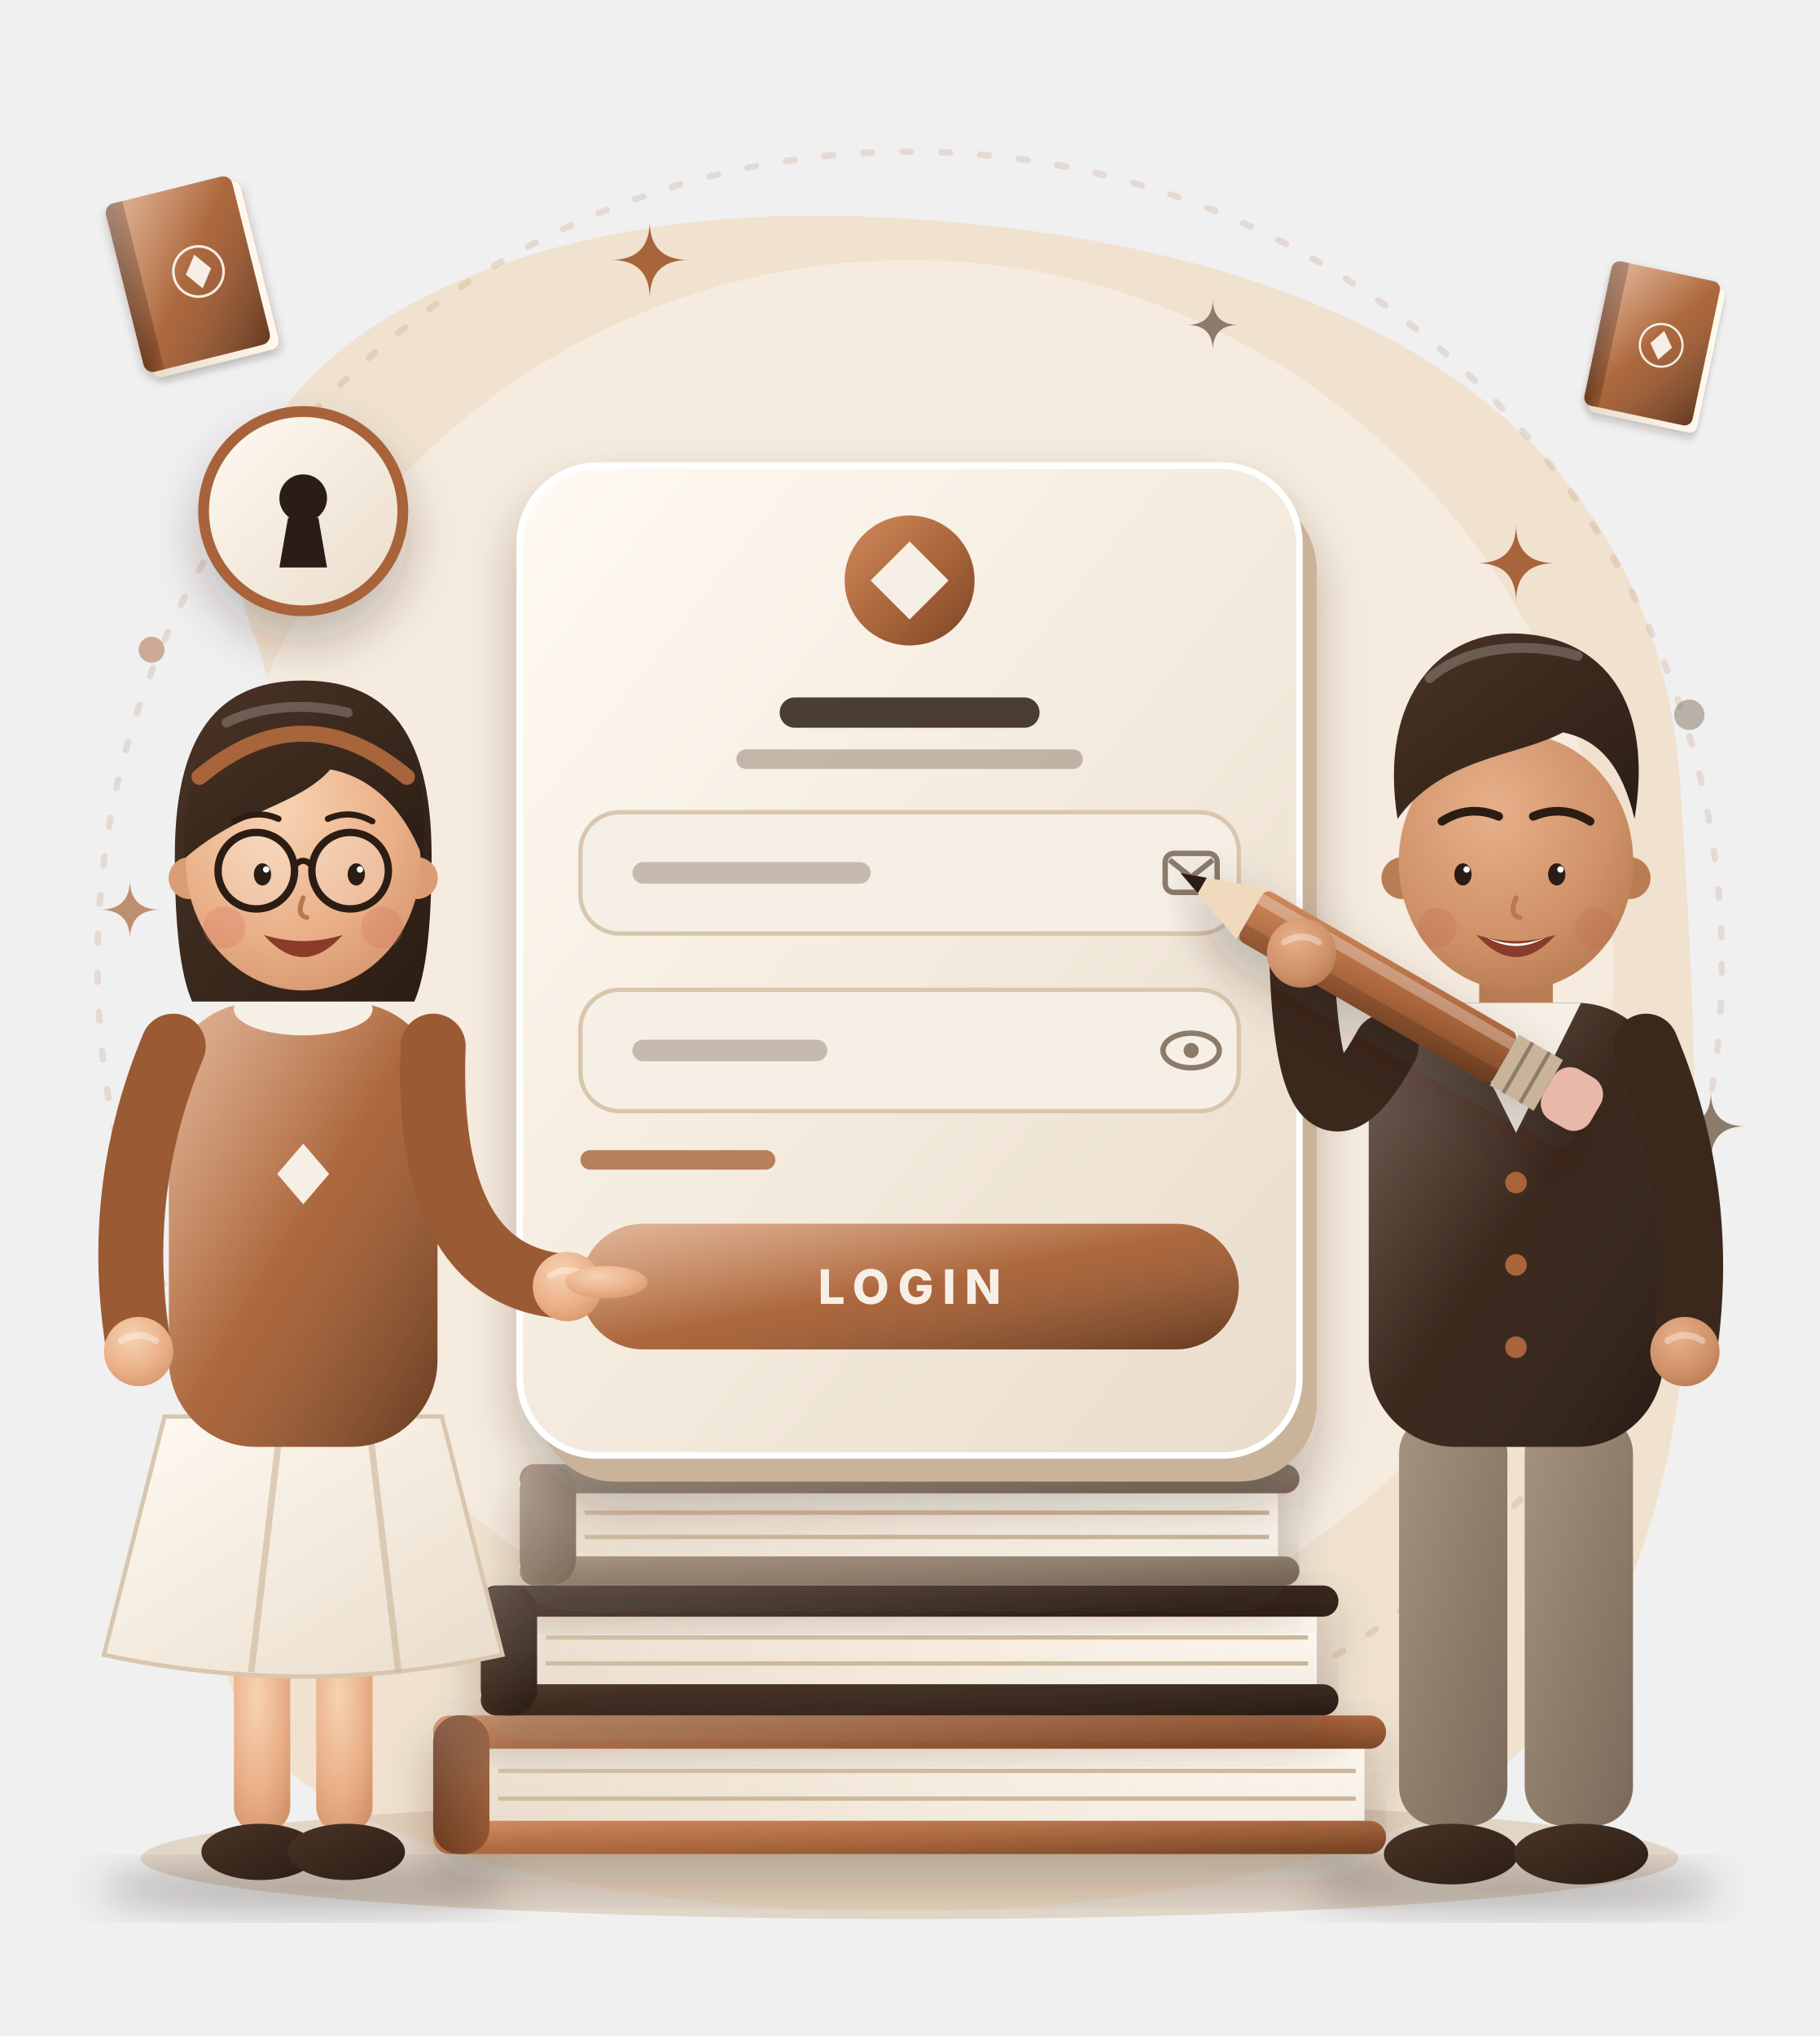
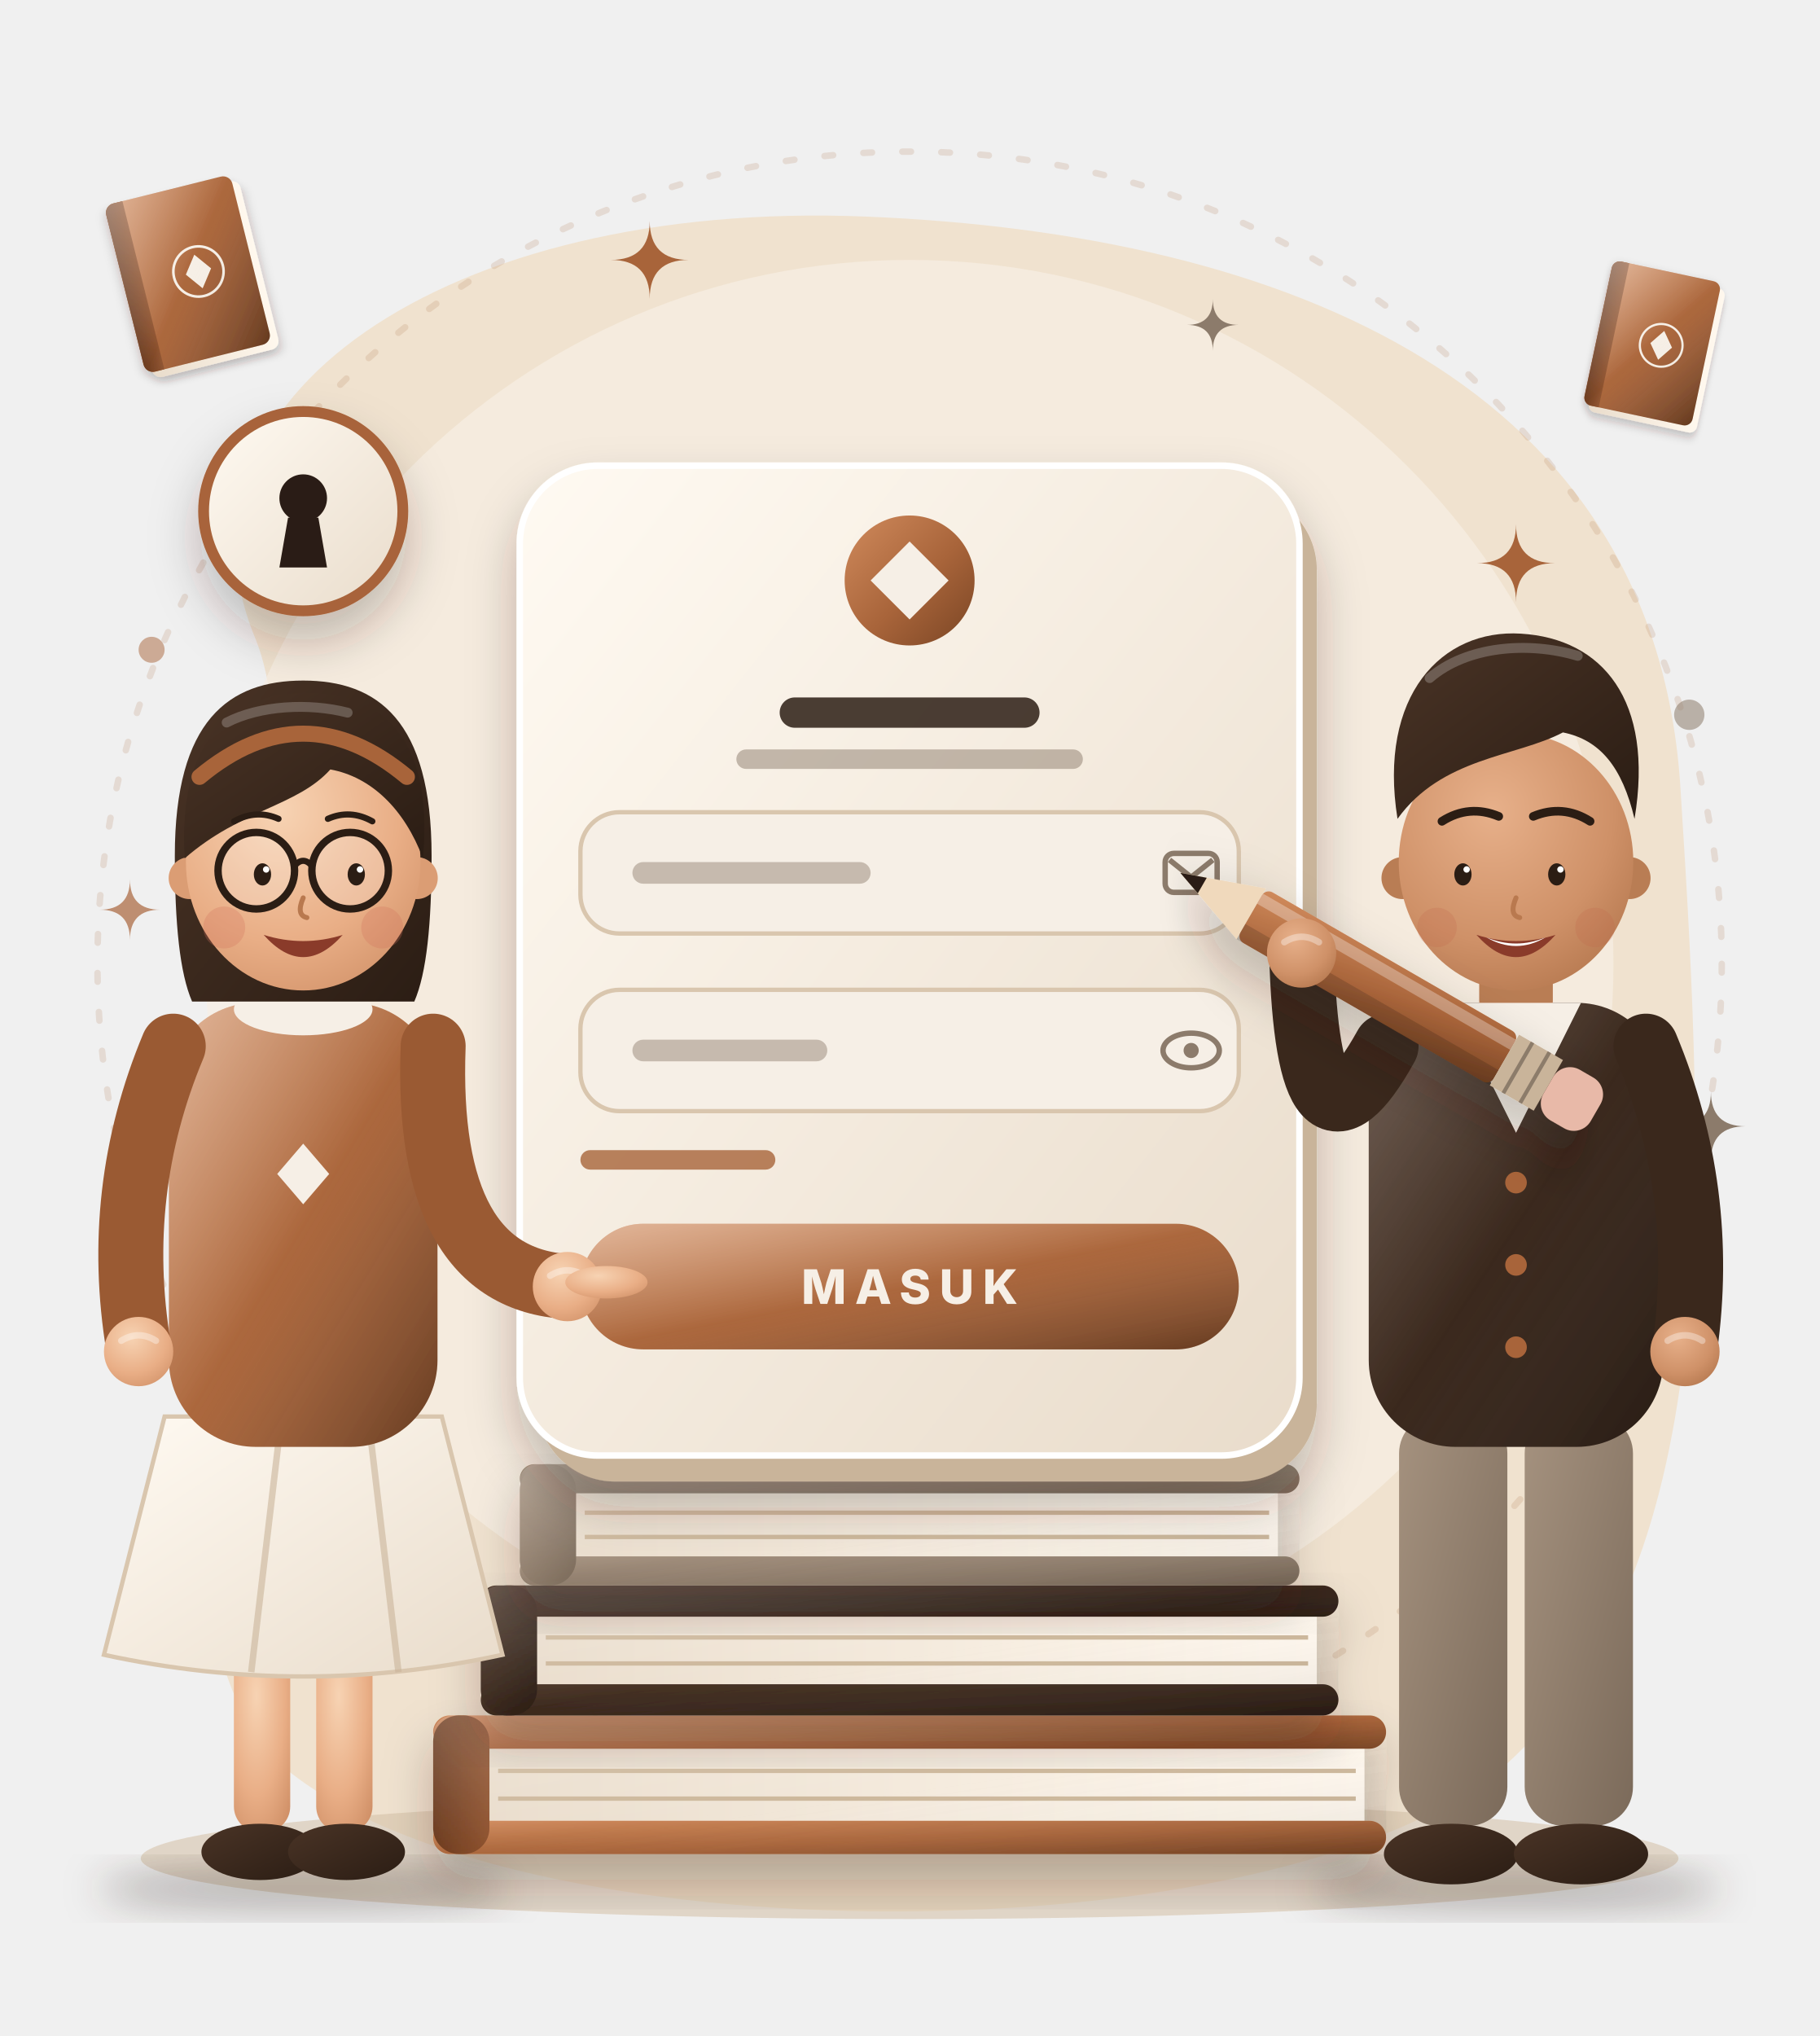
<svg xmlns="http://www.w3.org/2000/svg" viewBox="0 0 840 940" preserveAspectRatio="xMidYMid meet" role="img">
  <defs>
    <linearGradient id="acc" x1="0" y1="0" x2="1" y2="1">
      <stop offset="0" stop-color="#D08A5C" />
      <stop offset=".55" stop-color="#A8643A" />
      <stop offset="1" stop-color="#7A4524" />
    </linearGradient>
    <linearGradient id="accSide" x1="0" y1="0" x2="1" y2="0">
      <stop offset="0" stop-color="#6B3A1E" />
      <stop offset="1" stop-color="#8F532F" />
    </linearGradient>
    <linearGradient id="cream" x1="0" y1="0" x2="1" y2="1">
      <stop offset="0" stop-color="#FFFAF2" />
      <stop offset="1" stop-color="#E9DCCB" />
    </linearGradient>
    <linearGradient id="pages" x1="0" y1="0" x2="1" y2="0">
      <stop offset="0" stop-color="#E9DCCB" />
      <stop offset="1" stop-color="#FFF8EE" />
    </linearGradient>
    <linearGradient id="dark" x1="0" y1="0" x2="1" y2="1">
      <stop offset="0" stop-color="#4A3426" />
      <stop offset="1" stop-color="#2B1D14" />
    </linearGradient>
    <linearGradient id="muted" x1="0" y1="0" x2="1" y2="1">
      <stop offset="0" stop-color="#A5927F" />
      <stop offset="1" stop-color="#7B6A5A" />
    </linearGradient>
    <linearGradient id="hl" x1="0" y1="0" x2="1" y2="1">
      <stop offset="0" stop-color="#fff" stop-opacity=".38" />
      <stop offset=".5" stop-color="#fff" stop-opacity="0" />
      <stop offset="1" stop-color="#000" stop-opacity=".18" />
    </linearGradient>
    <linearGradient id="bg" x1="0" y1="0" x2="0" y2="1">
      <stop offset="0" stop-color="#F3E8D9" />
      <stop offset="1" stop-color="#E9DCCB" />
    </linearGradient>
    <linearGradient id="floor" x1="0" y1="0" x2="0" y2="1">
      <stop offset="0" stop-color="#D9C6AE" />
      <stop offset="1" stop-color="#C9B49A" />
    </linearGradient>
    <radialGradient id="skin" cx=".4" cy=".3" r=".85">
      <stop offset="0" stop-color="#F7D3B3" />
      <stop offset=".6" stop-color="#E9AE86" />
      <stop offset="1" stop-color="#CF8F66" />
    </radialGradient>
    <radialGradient id="skin2" cx=".4" cy=".3" r=".85">
      <stop offset="0" stop-color="#E7B08A" />
      <stop offset=".6" stop-color="#CF9168" />
      <stop offset="1" stop-color="#AF7249" />
    </radialGradient>
    <filter id="sh" x="-30%" y="-30%" width="160%" height="170%">
      <feDropShadow dx="0" dy="12" stdDeviation="11" flood-color="#2B1D14" flood-opacity=".26" />
    </filter>
    <filter id="blur">
      <feGaussianBlur stdDeviation="9" />
    </filter>
  </defs>
  <path d="M118 295 C72 185 205 92 400 100 C595 108 765 178 776 365 C788 552 795 725 695 815 C590 905 235 905 130 815 C35 725 160 400 118 295 Z" fill="#F0E2CF" />
  <circle cx="420" cy="445" r="325" fill="#F7EFE4" opacity=".68" />
  <circle cx="420" cy="445" r="375" fill="none" stroke="#A8643A" stroke-opacity=".16" stroke-width="3" stroke-dasharray="4 14" stroke-linecap="round" />
  <ellipse cx="420" cy="858" rx="355" ry="28" fill="#D4BFA5" opacity=".55" />
  <g filter="url(#sh)" transform="translate(48 95) rotate(-14) scale(0.2)">
    <g>
      <rect x="16" y="16" width="300" height="400" rx="20" fill="url(#pages)" />
      <rect width="300" height="400" rx="22" fill="url(#acc)" />
      <path d="M22 0H44V400H22A22 22 0 0 1 0 378V22A22 22 0 0 1 22 0Z" fill="url(#accSide)" />
      <circle cx="175" cy="200" r="58" fill="none" stroke="#F6EFE6" stroke-width="6" />
      <path d="M175 160L205 200L175 240L145 200Z" fill="#F6EFE6" />
      <rect width="300" height="400" rx="22" fill="url(#hl)" />
    </g>
  </g>
  <g filter="url(#sh)" transform="translate(745 120) rotate(12) scale(0.17)">
    <g>
      <rect x="16" y="16" width="300" height="400" rx="20" fill="url(#pages)" />
      <rect width="300" height="400" rx="22" fill="url(#acc)" />
      <path d="M22 0H44V400H22A22 22 0 0 1 0 378V22A22 22 0 0 1 22 0Z" fill="url(#accSide)" />
      <circle cx="175" cy="200" r="58" fill="none" stroke="#F6EFE6" stroke-width="6" />
      <path d="M175 160L205 200L175 240L145 200Z" fill="#F6EFE6" />
      <rect width="300" height="400" rx="22" fill="url(#hl)" />
    </g>
  </g>
  <path d="M300 102Q300 120 318 120Q300 120 300 138Q300 120 282 120Q300 120 300 102Z" fill="#A8643A" opacity="1" />
  <path d="M560 138Q560 150 572 150Q560 150 560 162Q560 150 548 150Q560 150 560 138Z" fill="#8C7B6B" opacity="1" />
  <path d="M60 406Q60 420 74 420Q60 420 60 434Q60 420 46 420Q60 420 60 406Z" fill="#A8643A" opacity="0.7" />
  <path d="M790 504Q790 520 806 520Q790 520 790 536Q790 520 774 520Q790 520 790 504Z" fill="#8C7B6B" opacity="1" />
  <circle cx="780" cy="330" r="7" fill="#8C7B6B" opacity=".55" />
  <circle cx="70" cy="300" r="6" fill="#A8643A" opacity=".5" />
  <g filter="url(#sh)">
    <rect x="210" y="804.8" width="420" height="38.4" fill="url(#pages)" />
    <path d="M230 817.6H626M230 830.4H626" stroke="#CDB89C" stroke-width="2" />
    <rect x="200" y="792" width="440" height="15.36" rx="7.68" fill="url(#acc)" />
    <rect x="200" y="840.64" width="440" height="15.36" rx="7.68" fill="url(#acc)" />
    <rect x="200" y="792" width="26" height="64" rx="12" fill="url(#accSide)" />
    <rect x="200" y="792" width="440" height="64" rx="8.96" fill="url(#hl)" opacity=".5" />
  </g>
  <g filter="url(#sh)">
    <rect x="232" y="744.0" width="376" height="36.0" fill="url(#pages)" />
    <path d="M252 756.0H604M252 768.0H604" stroke="#CDB89C" stroke-width="2" />
    <rect x="222" y="732" width="396" height="14.4" rx="7.2" fill="url(#dark)" />
    <rect x="222" y="777.6" width="396" height="14.4" rx="7.2" fill="url(#dark)" />
    <rect x="222" y="732" width="26" height="60" rx="12" fill="url(#dark)" />
    <rect x="222" y="732" width="396" height="60" rx="8.4" fill="url(#hl)" opacity=".5" />
  </g>
  <g filter="url(#sh)">
    <rect x="250" y="687.2" width="340" height="33.6" fill="url(#pages)" />
    <path d="M270 698.4H586M270 709.6H586" stroke="#CDB89C" stroke-width="2" />
    <rect x="240" y="676" width="360" height="13.44" rx="6.72" fill="url(#muted)" />
    <rect x="240" y="718.56" width="360" height="13.44" rx="6.72" fill="url(#muted)" />
    <rect x="240" y="676" width="26" height="56" rx="12" fill="url(#muted)" />
    <rect x="240" y="676" width="360" height="56" rx="7.84" fill="url(#hl)" opacity=".5" />
  </g>
  <g filter="url(#sh)">
    <rect x="248" y="227" width="360" height="457" rx="36" fill="#C9B49A" />
    <rect x="240" y="215" width="360" height="457" rx="36" fill="url(#cream)" />
    <rect x="240" y="215" width="360" height="457" rx="36" fill="none" stroke="#fff" stroke-width="3" />
  </g>
  <circle cx="420" cy="268" r="30" fill="url(#acc)" />
  <path d="M420 250L438 268L420 286L402 268Z" fill="#F6EFE6" />
  <rect x="360" y="322" width="120" height="14" rx="7" fill="#2B1D14" opacity=".85" />
  <rect x="340" y="346" width="160" height="9" rx="4.5" fill="#8C7B6B" opacity=".5" />
  <rect x="268" y="375" width="304" height="56" rx="18" fill="#F6EFE6" stroke="#D9C6AE" stroke-width="2" />
  <rect x="292" y="398.0" width="110" height="10" rx="5" fill="#8C7B6B" opacity=".45" />
  <rect x="538" y="394.0" width="24" height="18" rx="4" fill="none" stroke="#8C7B6B" stroke-width="2.5" />
  <path d="M540 397.0L550 405.0L560 397.0" fill="none" stroke="#8C7B6B" stroke-width="2.5" />
  <rect x="268" y="457" width="304" height="56" rx="18" fill="#F6EFE6" stroke="#D9C6AE" stroke-width="2" />
  <rect x="292" y="480.0" width="90" height="10" rx="5" fill="#8C7B6B" opacity=".45" />
  <ellipse cx="550" cy="485.0" rx="13" ry="8" fill="none" stroke="#8C7B6B" stroke-width="2.5" />
  <circle cx="550" cy="485.0" r="3.5" fill="#8C7B6B" />
  <rect x="268" y="531" width="90" height="9" rx="4.5" fill="#A8643A" opacity=".8" />
  <rect x="268" y="565" width="304" height="58" rx="29" fill="url(#acc)" />
  <rect x="268" y="565" width="304" height="58" rx="29" fill="url(#hl)" />
-   <text x="420" y="602" text-anchor="middle" fill="#F6EFE6" font-family="system-ui,-apple-system,sans-serif" font-size="22" font-weight="800" letter-spacing="4">LOGIN</text>
+   <text x="420" y="602" text-anchor="middle" fill="#F6EFE6" font-family="system-ui,-apple-system,sans-serif" font-size="22" font-weight="800" letter-spacing="4">MASUK</text>
  <g transform="translate(140 868)">
    <ellipse cy="4" rx="95" ry="13" fill="#2B1D14" opacity=".25" filter="url(#blur)" />
    <rect x="-32" y="-112" width="26" height="90" rx="12" fill="url(#skin)" />
    <rect x="6" y="-112" width="26" height="90" rx="12" fill="url(#skin)" />
    <ellipse cx="-20" cy="-13" rx="27" ry="13" fill="url(#dark)" />
    <ellipse cx="20" cy="-13" rx="27" ry="13" fill="url(#dark)" />
    <path d="M-64 -214L64 -214L92 -104Q0 -84 -92 -104Z" fill="url(#cream)" stroke="#D9C6AE" stroke-width="2" />
    <path d="M-10 -214L-24 -96M30 -214L44 -96" stroke="#C9B49A" stroke-width="3" opacity=".6" />
    <rect x="-62" y="-405" width="124" height="205" rx="40" fill="url(#acc)" />
    <rect x="-62" y="-405" width="124" height="205" rx="40" fill="url(#hl)" />
    <rect x="-16" y="-432" width="32" height="40" rx="14" fill="#C98A60" />
    <ellipse cy="-402" rx="32" ry="12" fill="#F6EFE6" />
    <path d="M0 -340L12 -326L0 -312L-12 -326Z" fill="#F6EFE6" />
    <path d="M-60 -385Q-88 -318 -76 -246" stroke="#9A5A33" stroke-width="30" stroke-linecap="round" fill="none" />
    <circle cx="-76" cy="-244" r="16" fill="url(#skin)" />
    <path d="M-84 -249Q-76 -254 -68 -249" stroke="#fff" stroke-opacity=".35" stroke-width="3" stroke-linecap="round" fill="none" />
    <g transform="translate(0 -470) scale(.57) translate(-400 -335)">
      <path d="M296 330C296 220 340 188 400 188C460 188 504 220 504 330C504 385 500 425 490 448L310 448C300 425 296 385 296 330Z" fill="url(#dark)" />
      <circle cx="308" cy="348" r="17" fill="#DB9D74" />
      <circle cx="492" cy="348" r="17" fill="#DB9D74" />
      <ellipse cx="400" cy="335" rx="95" ry="104" fill="url(#skin)" />
      <circle cx="336" cy="388" r="17" fill="#D0705A" opacity=".28" />
      <circle cx="464" cy="388" r="17" fill="#D0705A" opacity=".28" />
      <path d="M304 332C298 232 345 198 402 198C462 198 506 232 497 332C482 292 455 266 422 260C395 290 350 292 304 332Z" fill="url(#dark)" />
      <path d="M338 222C365 208 405 206 436 214" stroke="#fff" stroke-opacity=".22" stroke-width="8" stroke-linecap="round" fill="none" />
      <path d="M316 266Q400 196 484 266" stroke="#A8643A" stroke-width="13" stroke-linecap="round" fill="none" />
      <path d="M344 302Q362 292 380 300M420 300Q438 292 456 302" stroke="#2B1D14" stroke-width="5" stroke-linecap="round" fill="none" />
      <circle cx="362" cy="342" r="31" fill="#fff" fill-opacity=".2" stroke="#2B1D14" stroke-width="6" />
      <circle cx="438" cy="342" r="31" fill="#fff" fill-opacity=".2" stroke="#2B1D14" stroke-width="6" />
      <path d="M393 338Q400 330 407 338" stroke="#2B1D14" stroke-width="5" fill="none" />
      <ellipse cx="367" cy="345" rx="7" ry="9" fill="#2B1D14" />
      <ellipse cx="443" cy="345" rx="7" ry="9" fill="#2B1D14" />
      <circle cx="370" cy="341" r="2.6" fill="#fff" />
      <circle cx="446" cy="341" r="2.6" fill="#fff" />
      <path d="M400 364Q394 378 403 380" stroke="#B9794F" stroke-width="4" stroke-linecap="round" fill="none" />
      <path d="M368 394Q400 430 432 394Q400 404 368 394Z" fill="#8A3B2A" />
    </g>
  </g>
  <g transform="translate(700 868)">
    <ellipse cy="4" rx="95" ry="13" fill="#2B1D14" opacity=".25" filter="url(#blur)" />
    <rect x="-54" y="-215" width="50" height="190" rx="18" fill="url(#muted)" />
    <rect x="4" y="-215" width="50" height="190" rx="18" fill="url(#muted)" />
    <ellipse cx="-30" cy="-12" rx="31" ry="14" fill="url(#dark)" />
    <ellipse cx="30" cy="-12" rx="31" ry="14" fill="url(#dark)" />
    <rect x="-68" y="-405" width="136" height="205" rx="40" fill="url(#dark)" />
    <rect x="-68" y="-405" width="136" height="205" rx="40" fill="url(#hl)" opacity=".6" />
    <rect x="-17" y="-432" width="34" height="40" rx="14" fill="#B97D54" />
    <path d="M-30 -405L0 -345L30 -405Z" fill="#F6EFE6" />
    <path d="M-14 -300V-215M14 -300V-215" stroke="#000" stroke-opacity="0" />
    <circle cy="-322" r="5" fill="#A8643A" />
    <circle cy="-284" r="5" fill="#A8643A" />
    <circle cy="-246" r="5" fill="#A8643A" />
    <path d="M60 -385Q88 -318 78 -246" stroke="#3A281C" stroke-width="30" stroke-linecap="round" fill="none" />
    <circle cx="78" cy="-244" r="16" fill="url(#skin2)" />
    <path d="M70 -249Q78 -254 86 -249" stroke="#fff" stroke-opacity=".35" stroke-width="3" stroke-linecap="round" fill="none" />
    <g transform="translate(0 -470) scale(.57) translate(-400 -335)">
      <circle cx="308" cy="348" r="17" fill="#B97D54" />
      <circle cx="492" cy="348" r="17" fill="#B97D54" />
      <ellipse cx="400" cy="335" rx="95" ry="104" fill="url(#skin2)" />
      <circle cx="336" cy="388" r="16" fill="#C0624A" opacity=".22" />
      <circle cx="464" cy="388" r="16" fill="#C0624A" opacity=".22" />
      <path d="M304 300C288 200 340 146 404 150C470 154 512 204 496 300C486 258 468 236 438 230C400 250 340 250 304 300Z" fill="url(#dark)" />
      <path d="M330 186C360 160 410 156 450 168" stroke="#fff" stroke-opacity=".22" stroke-width="8" stroke-linecap="round" fill="none" />
      <path d="M340 302Q362 288 386 298M414 298Q438 288 460 302" stroke="#2B1D14" stroke-width="7" stroke-linecap="round" fill="none" />
      <ellipse cx="357" cy="345" rx="7" ry="9" fill="#2B1D14" />
      <ellipse cx="433" cy="345" rx="7" ry="9" fill="#2B1D14" />
      <circle cx="360" cy="341" r="2.6" fill="#fff" />
      <circle cx="436" cy="341" r="2.6" fill="#fff" />
      <path d="M400 364Q394 378 403 380" stroke="#B9794F" stroke-width="4" stroke-linecap="round" fill="none" />
      <path d="M368 394Q400 430 432 394Q400 404 368 394Z" fill="#8A3B2A" />
      <path d="M376 396Q400 406 424 396Q400 410 376 396Z" fill="#fff" />
    </g>
  </g>
  <path d="M200 483Q196 590 262 594" stroke="#9A5A33" stroke-width="30" stroke-linecap="round" fill="none" />
  <path d="M640 483Q604 548 601 440" stroke="#3A281C" stroke-width="30" stroke-linecap="round" fill="none" />
  <g filter="url(#sh)" transform="translate(545 403) rotate(30) scale(0.9)">
    <path d="M0 0L42 -15V15Z" fill="#F0D9BC" />
    <path d="M0 0L13 -4.6V4.6Z" fill="#2B1D14" />
    <rect x="42" y="-15" width="150" height="30" rx="4" fill="url(#acc)" />
    <rect x="42" y="-12" width="150" height="6" fill="#fff" opacity=".3" />
    <rect x="42" y="6" width="150" height="9" fill="#000" opacity=".15" />
    <rect x="192" y="-15" width="26" height="30" fill="#C9B49A" />
    <path d="M200 -15V15M210 -15V15" stroke="#8C7B6B" stroke-width="2" />
    <rect x="218" y="-15" width="28" height="30" rx="10" fill="#E8B9A8" />
  </g>
  <circle cx="262" cy="594" r="16" fill="url(#skin)" />
  <path d="M254 589Q262 584 270 589" stroke="#fff" stroke-opacity=".35" stroke-width="3" stroke-linecap="round" fill="none" />
  <ellipse cx="280" cy="592" rx="19" ry="7.5" fill="url(#skin)" />
  <circle cx="601" cy="440" r="16" fill="url(#skin2)" />
  <path d="M593 435Q601 430 609 435" stroke="#fff" stroke-opacity=".35" stroke-width="3" stroke-linecap="round" fill="none" />
  <g filter="url(#sh)" transform="translate(140 236)">
    <circle r="46" fill="url(#cream)" />
    <circle r="46" fill="none" stroke="#A8643A" stroke-width="5" />
    <circle cy="-6" r="11" fill="#2B1D14" />
    <path d="M-7 3H7L11 26H-11Z" fill="#2B1D14" />
  </g>
  <path d="M700 242Q700 260 718 260Q700 260 700 278Q700 260 682 260Q700 260 700 242Z" fill="#A8643A" opacity="1" />
</svg>
